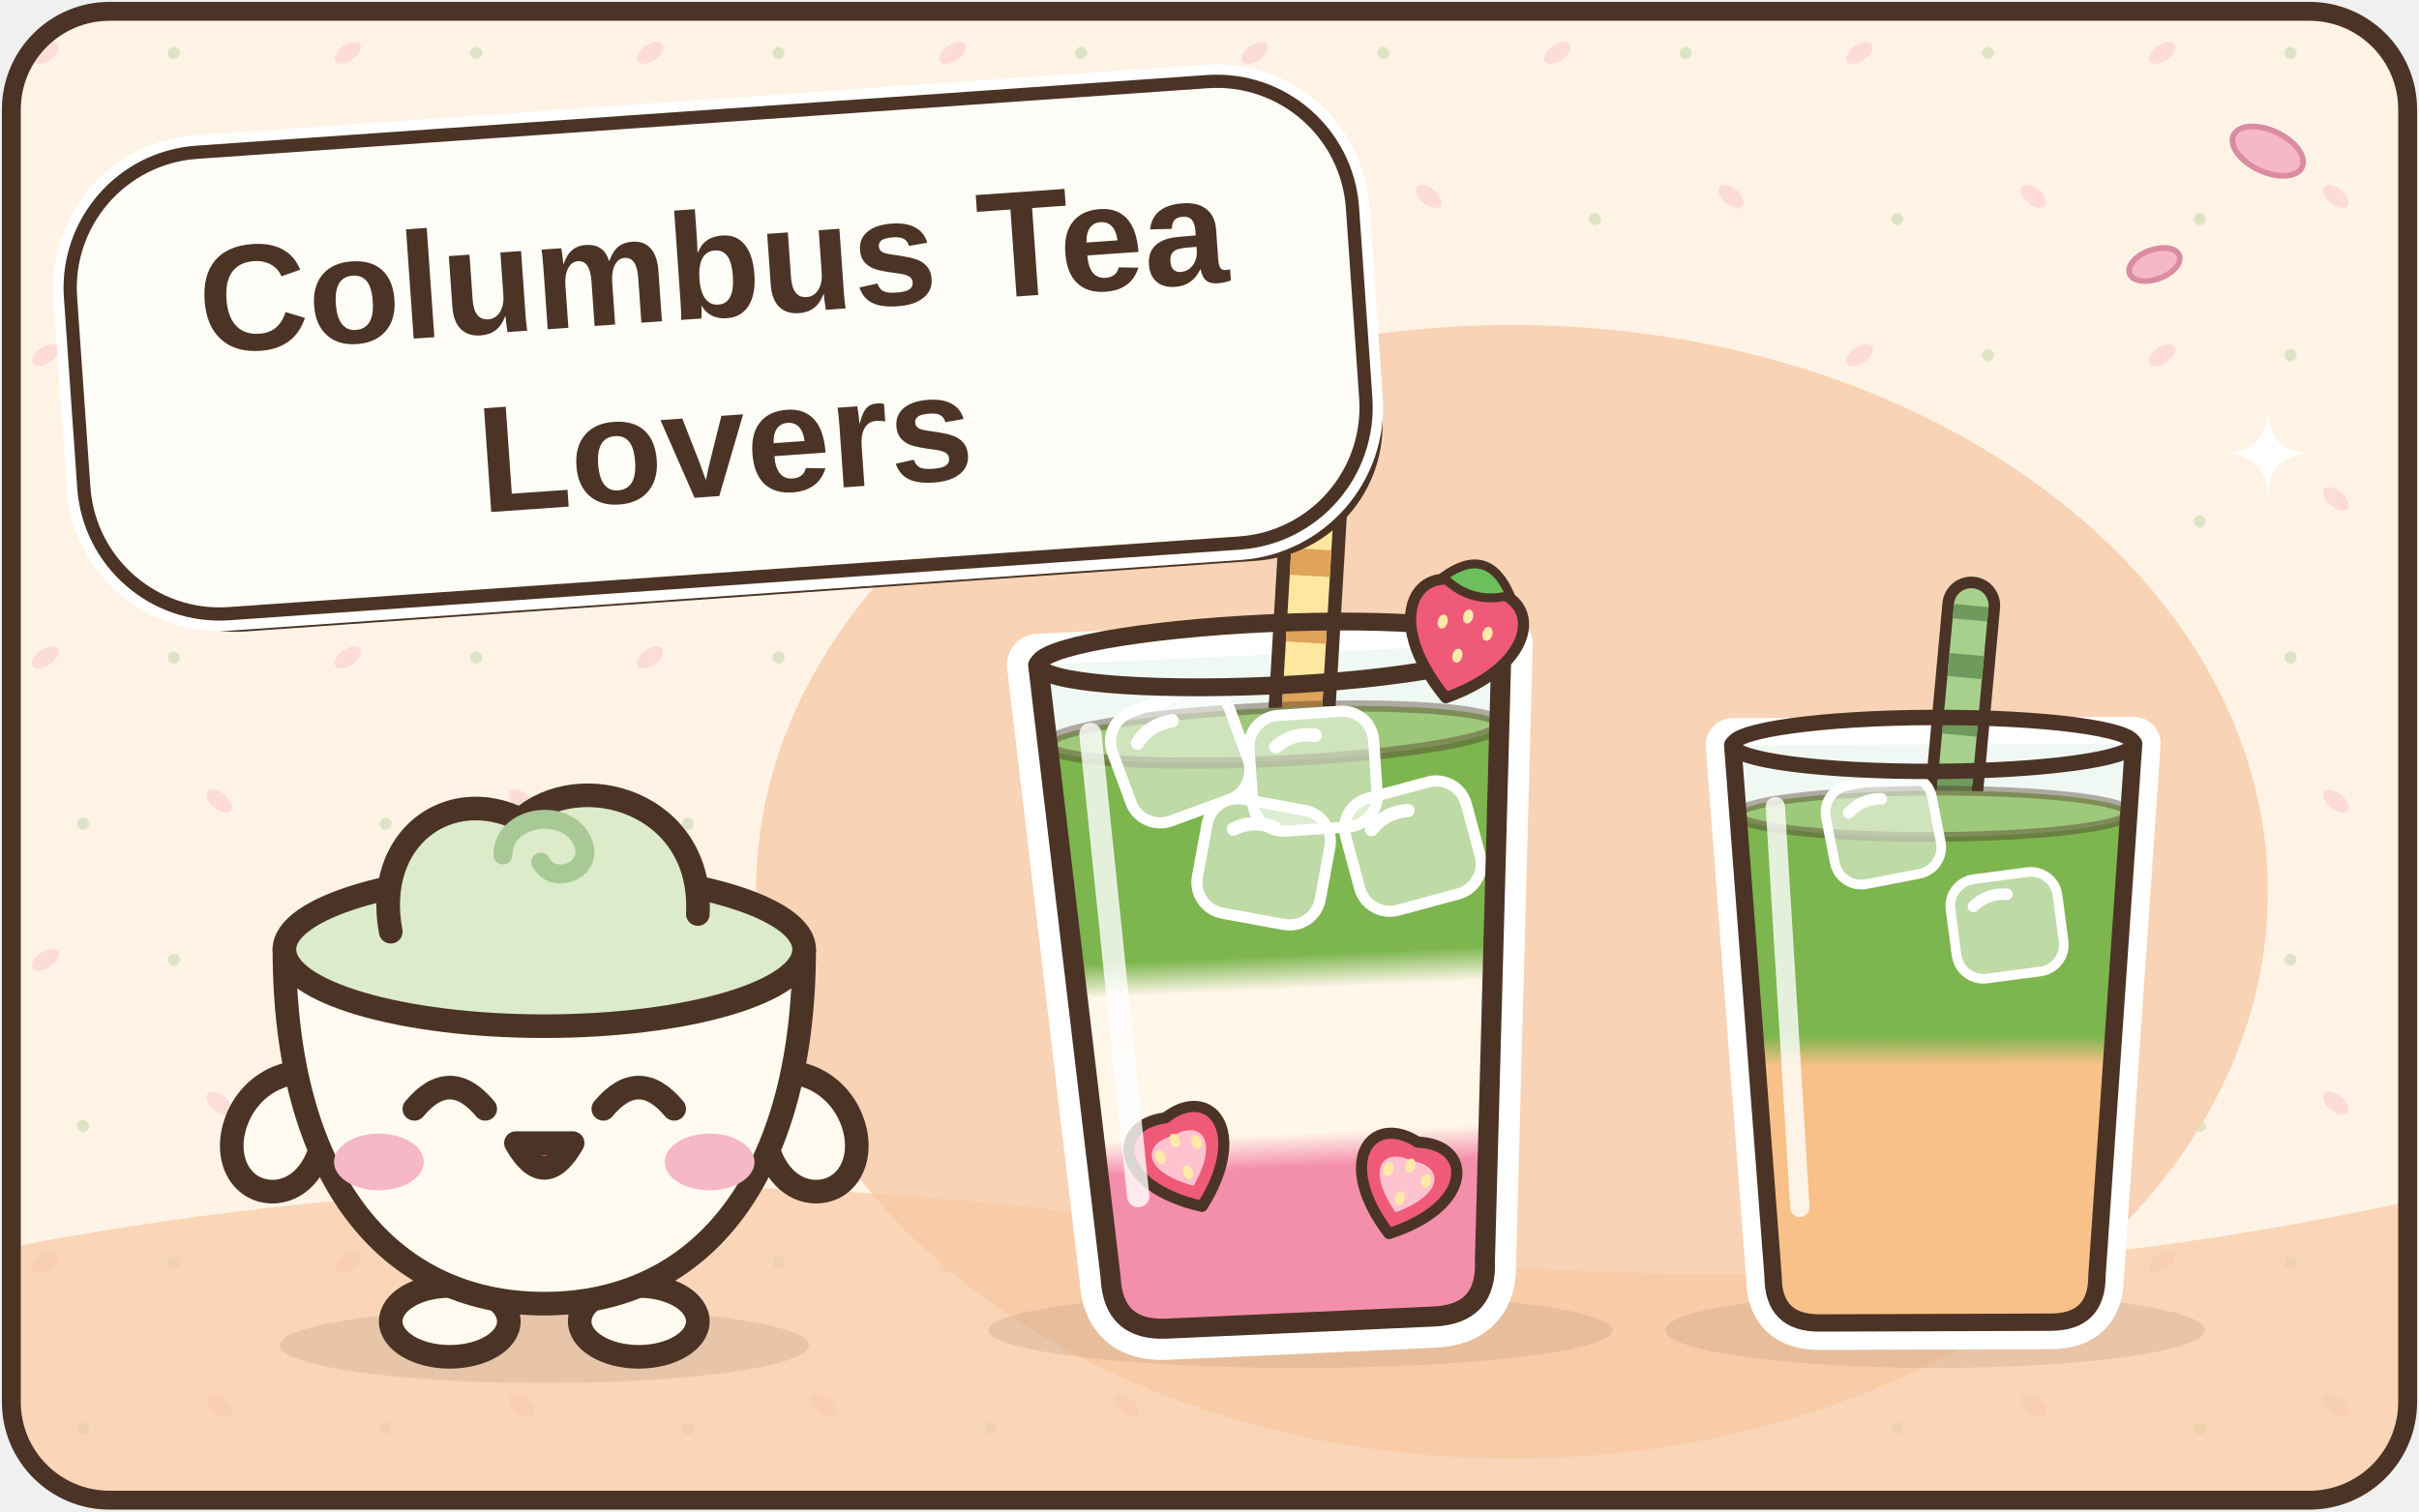
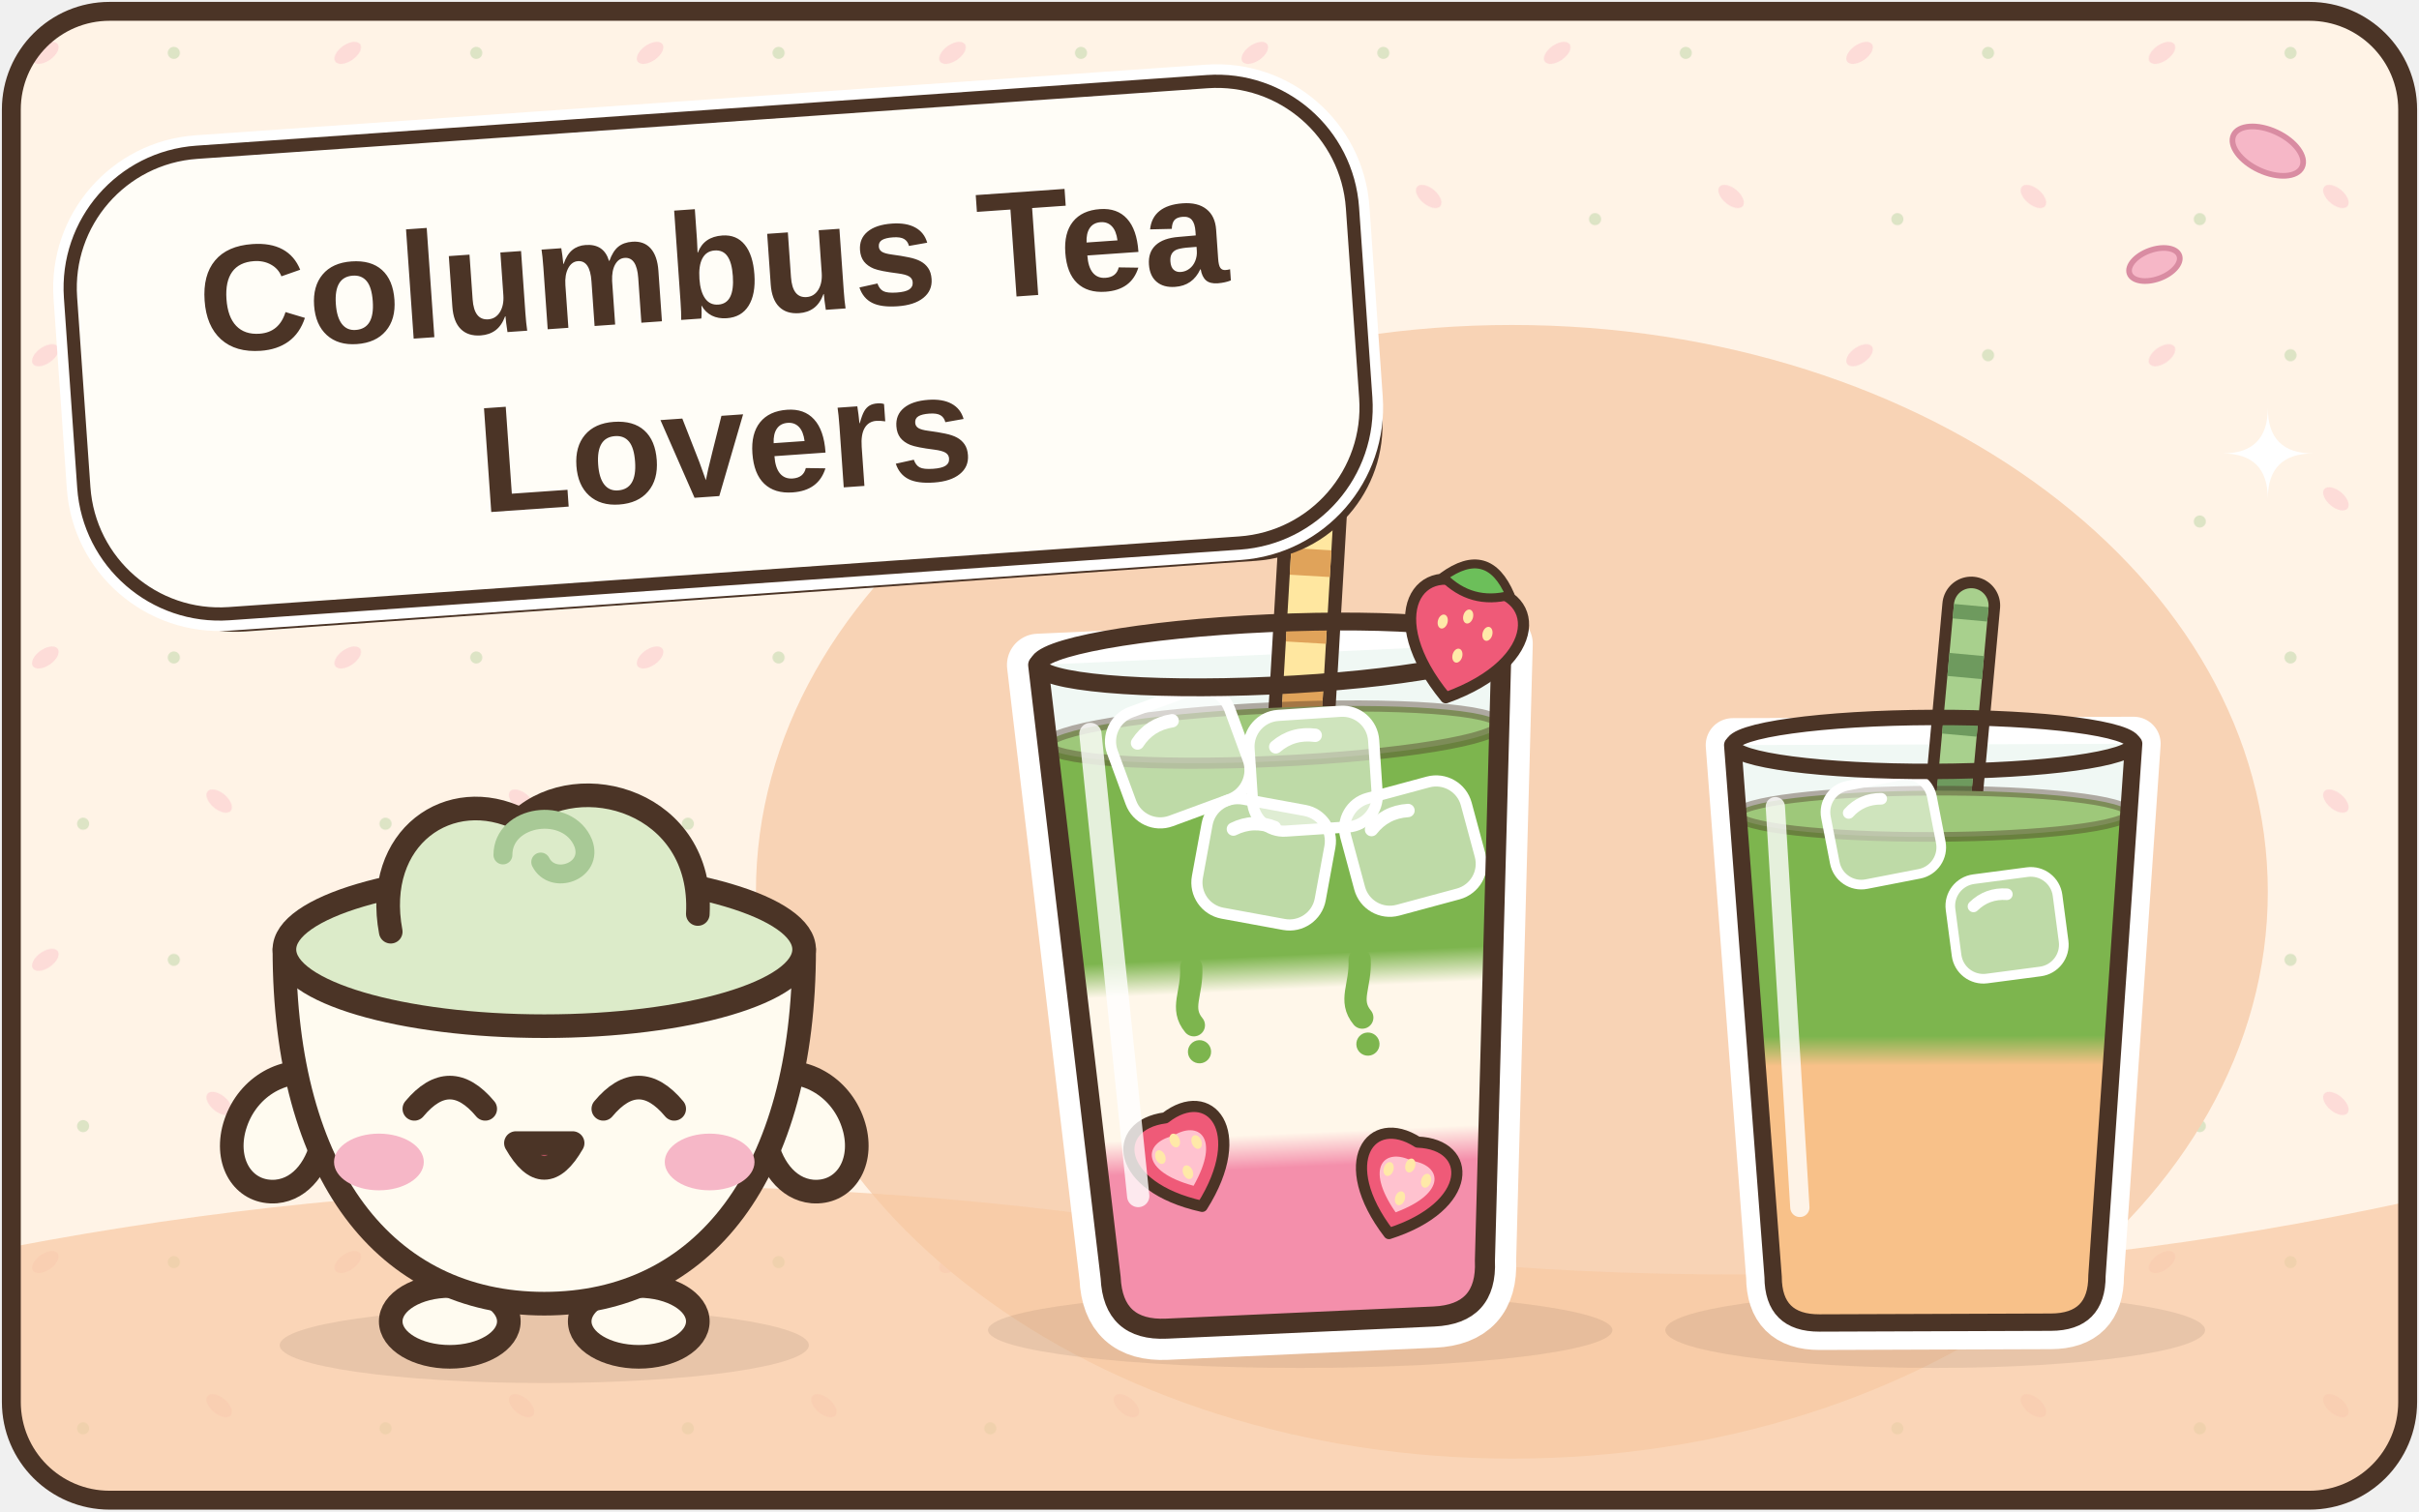
<svg xmlns="http://www.w3.org/2000/svg" viewBox="0 0 640 400" width="640" height="400" class="art-event" role="img" aria-label="Columbus Tea Lovers" font-family="'M PLUS Rounded 1c', ui-rounded, 'Hiragino Maru Gothic ProN', 'Arial Rounded MT Bold', Nunito, Arial, sans-serif">
  <defs>
    <pattern id="e1nzp4zdp" width="80" height="80" patternUnits="userSpaceOnUse">
      <g fill="#F6A3B8" fill-opacity=".3">
        <ellipse cx="12" cy="14" rx="4" ry="2.2" transform="rotate(-35 12 14)" />
        <ellipse cx="58" cy="52" rx="4" ry="2.2" transform="rotate(40 58 52)" />
      </g>
      <g fill="#8CBF7A" fill-opacity=".3">
        <circle cx="46" cy="14" r="1.6" />
        <circle cx="22" cy="58" r="1.6" />
      </g>
    </pattern>
    <linearGradient id="e1nzp4zdd0l" gradientUnits="userSpaceOnUse" x1="0" x2="0" y1="-132" y2="-4">
      <stop offset="0%" stop-color="#7DB54E" />
      <stop offset="38.7%" stop-color="#7DB54E" />
      <stop offset="44.7%" stop-color="#FFF7EA" />
      <stop offset="69.9%" stop-color="#FFF7EA" />
      <stop offset="75.9%" stop-color="#F48FAB" />
      <stop offset="100%" stop-color="#F48FAB" />
    </linearGradient>
    <clipPath id="e1nzp4zdd0c">
      <path d="M-52 -150L-42 -12Q-42 0 -30 0L30 0Q42 0 42 -12L52 -150Z" />
    </clipPath>
    <linearGradient id="e1nzp4zdd1l" gradientUnits="userSpaceOnUse" x1="0" x2="0" y1="-132" y2="-4">
      <stop offset="0%" stop-color="#7DB54E" />
      <stop offset="45%" stop-color="#7DB54E" />
      <stop offset="51%" stop-color="#F8C189" />
      <stop offset="100%" stop-color="#F8C189" />
    </linearGradient>
    <clipPath id="e1nzp4zdd1c">
      <path d="M-52 -150L-42 -12Q-42 0 -30 0L30 0Q42 0 42 -12L52 -150Z" />
    </clipPath>
  </defs>
  <rect x="3" y="3" width="634" height="394" rx="26" fill="#FFF3E6" class="art-bg" />
  <rect x="3" y="3" width="634" height="394" rx="26" fill="url(#e1nzp4zdp)" />
  <ellipse cx="400" cy="236" rx="200" ry="150" fill="#F8D3B5" />
  <path d="M3 330Q160 300 320 326 T 637 318L637 371Q637 397 611 397L29 397Q3 397 3 371Z" fill="#F8C9A2" opacity="0.7" />
  <ellipse cx="344" cy="352" rx="82.6" ry="10" fill="#4B3426" opacity="0.1" />
  <g transform="translate(344 350) rotate(-2.6) scale(1.18)">
    <path d="M-52 -150L-42 -12Q-42 0 -30 0L30 0Q42 0 42 -12L52 -150Z" fill="#FFFFFF" stroke="#FFFFFF" stroke-width="14" stroke-linejoin="round" />
    <path d="M-52 -150L-42 -12Q-42 0 -30 0L30 0Q42 0 42 -12L52 -150Z" fill="#EEF7F3" fill-opacity="0.9" />
    <path d="M-5.8 -18L11.7 -186" fill="none" stroke="#4B3426" stroke-width="15" stroke-linecap="round" stroke-linejoin="round" />
    <path d="M-5.8 -18L11.7 -186" fill="none" stroke="#FFE7A0" stroke-width="9" stroke-linecap="round" stroke-linejoin="round" />
    <path d="M-5.8 -18L11.7 -186" fill="none" stroke="#E0A35A" stroke-width="9" stroke-linecap="butt" stroke-linejoin="round" stroke-dasharray="6 9" />
    <g clip-path="url(#e1nzp4zdd0c)">
      <rect x="-80" y="-132" width="160" height="132" fill="url(#e1nzp4zdd0l)" />
+       <path d="M-20.8 -80.7 c 0 6 -3 9 0 13" fill="none" stroke="#7DB54E" stroke-width="5" stroke-linecap="round" stroke-linejoin="round" />
+       <circle cx="-19.8" cy="-61.7" r="2.6" fill="#7DB54E" />
+       <path d="M17 -80.7 c 0 6 -3 9 0 13" fill="none" stroke="#7DB54E" stroke-width="5" stroke-linecap="round" stroke-linejoin="round" />
+       <circle cx="18" cy="-61.7" r="2.6" fill="#7DB54E" />
      <path d="M-25.5 -26.2C-42 -37.8 -37.6 -51 -25.5 -47.7C-13.4 -51 -9 -37.8 -25.5 -26.2Z" fill="#EF5A78" stroke="#4B3426" stroke-width="2.5" stroke-linejoin="round" transform="rotate(-20 -25.5 -40)" />
      <path d="M-25.5 -31.2C-35.4 -38.9 -32.1 -44.4 -25.5 -43.3C-18.9 -44.4 -15.6 -38.9 -25.5 -31.2Z" fill="#FFC2CF" transform="rotate(-20 -25.5 -40)" />
      <ellipse cx="-29.9" cy="-40" rx="1.1" ry="1.6" fill="#FFE9A8" transform="rotate(-20 -25.5 -40)" />
      <ellipse cx="-21.1" cy="-40" rx="1.1" ry="1.6" fill="#FFE9A8" transform="rotate(-20 -25.5 -40)" />
      <ellipse cx="-25.5" cy="-34.5" rx="1.1" ry="1.6" fill="#FFE9A8" transform="rotate(-20 -25.5 -40)" />
      <ellipse cx="-25.5" cy="-42.2" rx="1.1" ry="1.6" fill="#FFE9A8" transform="rotate(-20 -25.5 -40)" />
      <path d="M25.5 -18.2C9 -29.8 13.4 -43 25.5 -39.7C37.6 -43 42 -29.8 25.5 -18.2Z" fill="#EF5A78" stroke="#4B3426" stroke-width="2.5" stroke-linejoin="round" transform="rotate(20 25.5 -32)" />
      <path d="M25.5 -23.2C15.6 -30.9 18.9 -36.4 25.5 -35.3C32.1 -36.4 35.4 -30.9 25.5 -23.2Z" fill="#FFC2CF" transform="rotate(20 25.5 -32)" />
      <ellipse cx="21.1" cy="-32" rx="1.1" ry="1.6" fill="#FFE9A8" transform="rotate(20 25.5 -32)" />
      <ellipse cx="29.9" cy="-32" rx="1.1" ry="1.6" fill="#FFE9A8" transform="rotate(20 25.5 -32)" />
      <ellipse cx="25.5" cy="-26.5" rx="1.1" ry="1.6" fill="#FFE9A8" transform="rotate(20 25.5 -32)" />
      <ellipse cx="25.5" cy="-34.2" rx="1.1" ry="1.6" fill="#FFE9A8" transform="rotate(20 25.5 -32)" />
      <ellipse cx="0" cy="-132" rx="50.8" ry="6" fill="#9EC87A" stroke="#4B3426" stroke-width="2.5" stroke-opacity="0.4" />
      <rect x="-35.1" y="-141.2" width="28" height="26" rx="7" transform="rotate(-17.6 -21.1 -128.2)" fill="#FFFFFF" fill-opacity="0.5" stroke="#FFFFFF" stroke-width="2.5" stroke-opacity="1" />
      <path d="M-29.1 -134.2 q 4 -3 9 -2" transform="rotate(-17.6 -21.1 -128.2)" fill="none" stroke="#FFFFFF" stroke-width="3" stroke-linecap="round" stroke-linejoin="round" />
      <rect x="-17.5" y="-116.6" width="28" height="26" rx="7" transform="rotate(13 -3.5 -103.6)" fill="#FFFFFF" fill-opacity="0.5" stroke="#FFFFFF" stroke-width="2.5" stroke-opacity="1" />
      <path d="M-11.5 -109.6 q 4 -3 9 -2" transform="rotate(13 -3.5 -103.6)" fill="none" stroke="#FFFFFF" stroke-width="3" stroke-linecap="round" stroke-linejoin="round" />
      <rect x="-5.5" y="-136.4" width="28" height="26" rx="7" transform="rotate(-1.2 8.5 -123.4)" fill="#FFFFFF" fill-opacity="0.5" stroke="#FFFFFF" stroke-width="2.5" stroke-opacity="1" />
      <path d="M0.5 -129.4 q 4 -3 9 -2" transform="rotate(-1.2 8.5 -123.4)" fill="none" stroke="#FFFFFF" stroke-width="3" stroke-linecap="round" stroke-linejoin="round" />
      <rect x="16.1" y="-118.6" width="28" height="26" rx="7" transform="rotate(-12.5 30.1 -105.6)" fill="#FFFFFF" fill-opacity="0.5" stroke="#FFFFFF" stroke-width="2.5" stroke-opacity="1" />
      <path d="M22.1 -111.6 q 4 -3 9 -2" transform="rotate(-12.5 30.1 -105.6)" fill="none" stroke="#FFFFFF" stroke-width="3" stroke-linecap="round" stroke-linejoin="round" />
    </g>
    <path d="M-35 -30L-41 -134" fill="none" stroke="#FFFFFF" stroke-width="5" stroke-linecap="round" stroke-linejoin="round" opacity="0.8" />
    <path d="M-52 -150L-42 -12Q-42 0 -30 0L30 0Q42 0 42 -12L52 -150" fill="none" stroke="#4B3426" stroke-width="4.5" stroke-linecap="round" stroke-linejoin="round" />
    <ellipse cx="0" cy="-150" rx="52" ry="7" fill="none" stroke="#4B3426" stroke-width="4" />
    <path d="M44 -137.7C24.5 -151.4 29.7 -167 44 -163.1C58.3 -167 63.5 -151.4 44 -137.7Z" fill="#EF5A78" stroke="#4B3426" stroke-width="2.5" stroke-linejoin="round" transform="rotate(18 44 -154)" />
    <ellipse cx="38.8" cy="-154" rx="1.1" ry="1.6" fill="#FFE9A8" transform="rotate(18 44 -154)" />
    <ellipse cx="49.2" cy="-154" rx="1.1" ry="1.6" fill="#FFE9A8" transform="rotate(18 44 -154)" />
    <ellipse cx="44" cy="-147.5" rx="1.1" ry="1.6" fill="#FFE9A8" transform="rotate(18 44 -154)" />
    <ellipse cx="44" cy="-156.6" rx="1.1" ry="1.6" fill="#FFE9A8" transform="rotate(18 44 -154)" />
    <path d="M36.2 -163.7Q44 -173.5 51.8 -163.7Q44 -159.2 36.2 -163.7Z" fill="#6CBF5A" stroke="#4B3426" stroke-width="2" stroke-linejoin="round" transform="rotate(18 44 -154)" />
  </g>
  <ellipse cx="512" cy="352" rx="71.4" ry="10" fill="#4B3426" opacity="0.1" />
  <g transform="translate(512 350) rotate(-0.2) scale(1.02)">
    <path d="M-52 -150L-42 -12Q-42 0 -30 0L30 0Q42 0 42 -12L52 -150Z" fill="#FFFFFF" stroke="#FFFFFF" stroke-width="14" stroke-linejoin="round" />
    <path d="M-52 -150L-42 -12Q-42 0 -30 0L30 0Q42 0 42 -12L52 -150Z" fill="#EEF7F3" fill-opacity="0.9" />
    <path d="M-6 -18L10 -186" fill="none" stroke="#4B3426" stroke-width="15" stroke-linecap="round" stroke-linejoin="round" />
    <path d="M-6 -18L10 -186" fill="none" stroke="#A8D08D" stroke-width="9" stroke-linecap="round" stroke-linejoin="round" />
    <path d="M-6 -18L10 -186" fill="none" stroke="#6E9A5E" stroke-width="9" stroke-linecap="butt" stroke-linejoin="round" stroke-dasharray="6 9" />
    <g clip-path="url(#e1nzp4zdd1c)">
      <rect x="-80" y="-132" width="160" height="132" fill="url(#e1nzp4zdd1l)" />
      <ellipse cx="0" cy="-132" rx="50.8" ry="6" fill="#9EC87A" stroke="#4B3426" stroke-width="2.5" stroke-opacity="0.4" />
      <rect x="-27" y="-140.9" width="28" height="26" rx="7" transform="rotate(-10.8 -13 -127.9)" fill="#FFFFFF" fill-opacity="0.5" stroke="#FFFFFF" stroke-width="2.5" stroke-opacity="1" />
      <path d="M-21 -133.9 q 4 -3 9 -2" transform="rotate(-10.8 -13 -127.9)" fill="none" stroke="#FFFFFF" stroke-width="3" stroke-linecap="round" stroke-linejoin="round" />
      <rect x="5" y="-116" width="28" height="26" rx="7" transform="rotate(-7.3 19 -103)" fill="#FFFFFF" fill-opacity="0.5" stroke="#FFFFFF" stroke-width="2.5" stroke-opacity="1" />
      <path d="M11 -109 q 4 -3 9 -2" transform="rotate(-7.3 19 -103)" fill="none" stroke="#FFFFFF" stroke-width="3" stroke-linecap="round" stroke-linejoin="round" />
    </g>
    <path d="M-35 -30L-41 -134" fill="none" stroke="#FFFFFF" stroke-width="5" stroke-linecap="round" stroke-linejoin="round" opacity="0.8" />
    <path d="M-52 -150L-42 -12Q-42 0 -30 0L30 0Q42 0 42 -12L52 -150" fill="none" stroke="#4B3426" stroke-width="4.5" stroke-linecap="round" stroke-linejoin="round" />
    <ellipse cx="0" cy="-150" rx="52" ry="7" fill="none" stroke="#4B3426" stroke-width="4" />
  </g>
  <ellipse cx="144" cy="356" rx="70" ry="10" fill="#4B3426" opacity="0.1" />
  <g transform="translate(44 170) scale(3.125)">
    <path class="m-o m-c m-arm-l" stroke="#4B3426" stroke-width="2" stroke-linejoin="round" stroke-linecap="round" fill="#FFFBF0" d="M12.5 36.5c-3-.5-6 1.5-6.8 4.8-.7 3 1 5.4 3.6 5.2 2.2-.2 3.6-2.3 4-4.6" />
    <path class="m-o m-c m-arm-r" stroke="#4B3426" stroke-width="2" stroke-linejoin="round" stroke-linecap="round" fill="#FFFBF0" d="M51.5 36.5c3-.5 6 1.5 6.8 4.8.7 3-1 5.4-3.6 5.2-2.2-.2-3.6-2.3-4-4.6" />
    <g class="m-feet">
      <ellipse class="m-o m-c m-foot-l" stroke="#4B3426" stroke-width="2" stroke-linejoin="round" stroke-linecap="round" fill="#FFFBF0" cx="24" cy="57.5" rx="5" ry="3" />
      <ellipse class="m-o m-c m-foot-r" stroke="#4B3426" stroke-width="2" stroke-linejoin="round" stroke-linecap="round" fill="#FFFBF0" cx="40" cy="57.5" rx="5" ry="3" />
    </g>
    <path class="m-o m-c m-cup" stroke="#4B3426" stroke-width="2" stroke-linejoin="round" stroke-linecap="round" fill="#FFFBF0" d="M10 26c0 19 8.5 30 22 30s22-11 22-30z" />
    <g class="m-foamg">
      <ellipse class="m-o m-f" stroke="#4B3426" stroke-width="2" stroke-linejoin="round" stroke-linecap="round" fill="#DCEBC9" cx="32" cy="26" rx="22" ry="6.5" />
      <path class="m-o m-f" stroke="#4B3426" stroke-width="2" stroke-linejoin="round" stroke-linecap="round" fill="#DCEBC9" d="M19 24.5c-1.5-8 5-12.5 11-9.5 5-4.5 15.5-1.5 15 8" />
      <path class="m-s" fill="none" stroke="#A8C996" stroke-width="1.6" stroke-linecap="round" d="M28.5 18c0-3.4 5.5-4.2 6.8-1 .9 2.4-2.6 3.6-3.6 1.6" />
    </g>
    <g class="m-look">
      <g class="m-eyes">
        <path class="m-l" fill="none" stroke="#4B3426" stroke-width="2" stroke-linecap="round" stroke-linejoin="round" d="M21 39.5q3-3.6 6 0M37 39.5q3-3.6 6 0" />
      </g>
    </g>
    <ellipse class="m-blush" fill="#F6B7C7" cx="18" cy="44" rx="3.8" ry="2.4" />
    <ellipse class="m-blush" fill="#F6B7C7" cx="46" cy="44" rx="3.8" ry="2.4" />
    <path class="m-o m-in m-mouth" stroke="#4B3426" stroke-width="2" stroke-linejoin="round" stroke-linecap="round" fill="#B4535F" d="M29.6 42.4q2.4 4.2 4.8 0z" />
  </g>
  <ellipse cx="600" cy="40" rx="10" ry="5.5" transform="rotate(25 600 40)" fill="#F6B7C7" stroke="#D98CA2" stroke-width="1.5" />
  <ellipse cx="570" cy="70" rx="7" ry="3.9" transform="rotate(-20 570 70)" fill="#F6B7C7" stroke="#D98CA2" stroke-width="1.5" />
  <ellipse cx="250" cy="120" rx="6" ry="3.3" transform="rotate(40 250 120)" fill="#F6B7C7" stroke="#D98CA2" stroke-width="1.5" />
  <path d="M600 108Q600 120 612 120Q600 120 600 132Q600 120 588 120Q600 120 600 108Z" fill="#FFFFFF" />
  <path d="M256 51Q256 60 265 60Q256 60 256 69Q256 60 247 60Q256 60 256 51Z" fill="#FFFFFF" />
  <path d="M64 112Q64 120 72 120Q64 120 64 128Q64 120 56 120Q64 120 64 112Z" fill="#FFFFFF" />
  <g transform="rotate(-4 190 92)">
    <rect x="24" y="35.8" width="340" height="122.4" rx="36" fill="#4B3426" />
    <rect x="20" y="30.8" width="340" height="122.4" rx="36" fill="#FFFDF7" stroke="#FFFFFF" stroke-width="9" paint-order="stroke" />
    <rect x="20" y="30.8" width="340" height="122.4" rx="36" fill="none" stroke="#4B3426" stroke-width="3.5" />
    <text x="190" y="84" font-size="40" font-weight="800" text-anchor="middle" fill="#4B3426">Columbus Tea</text>
    <text x="190" y="131.2" font-size="40" font-weight="800" text-anchor="middle" fill="#4B3426">Lovers</text>
  </g>
  <rect x="3" y="3" width="634" height="394" rx="26" fill="none" stroke="#4B3426" stroke-width="5" />
</svg>
